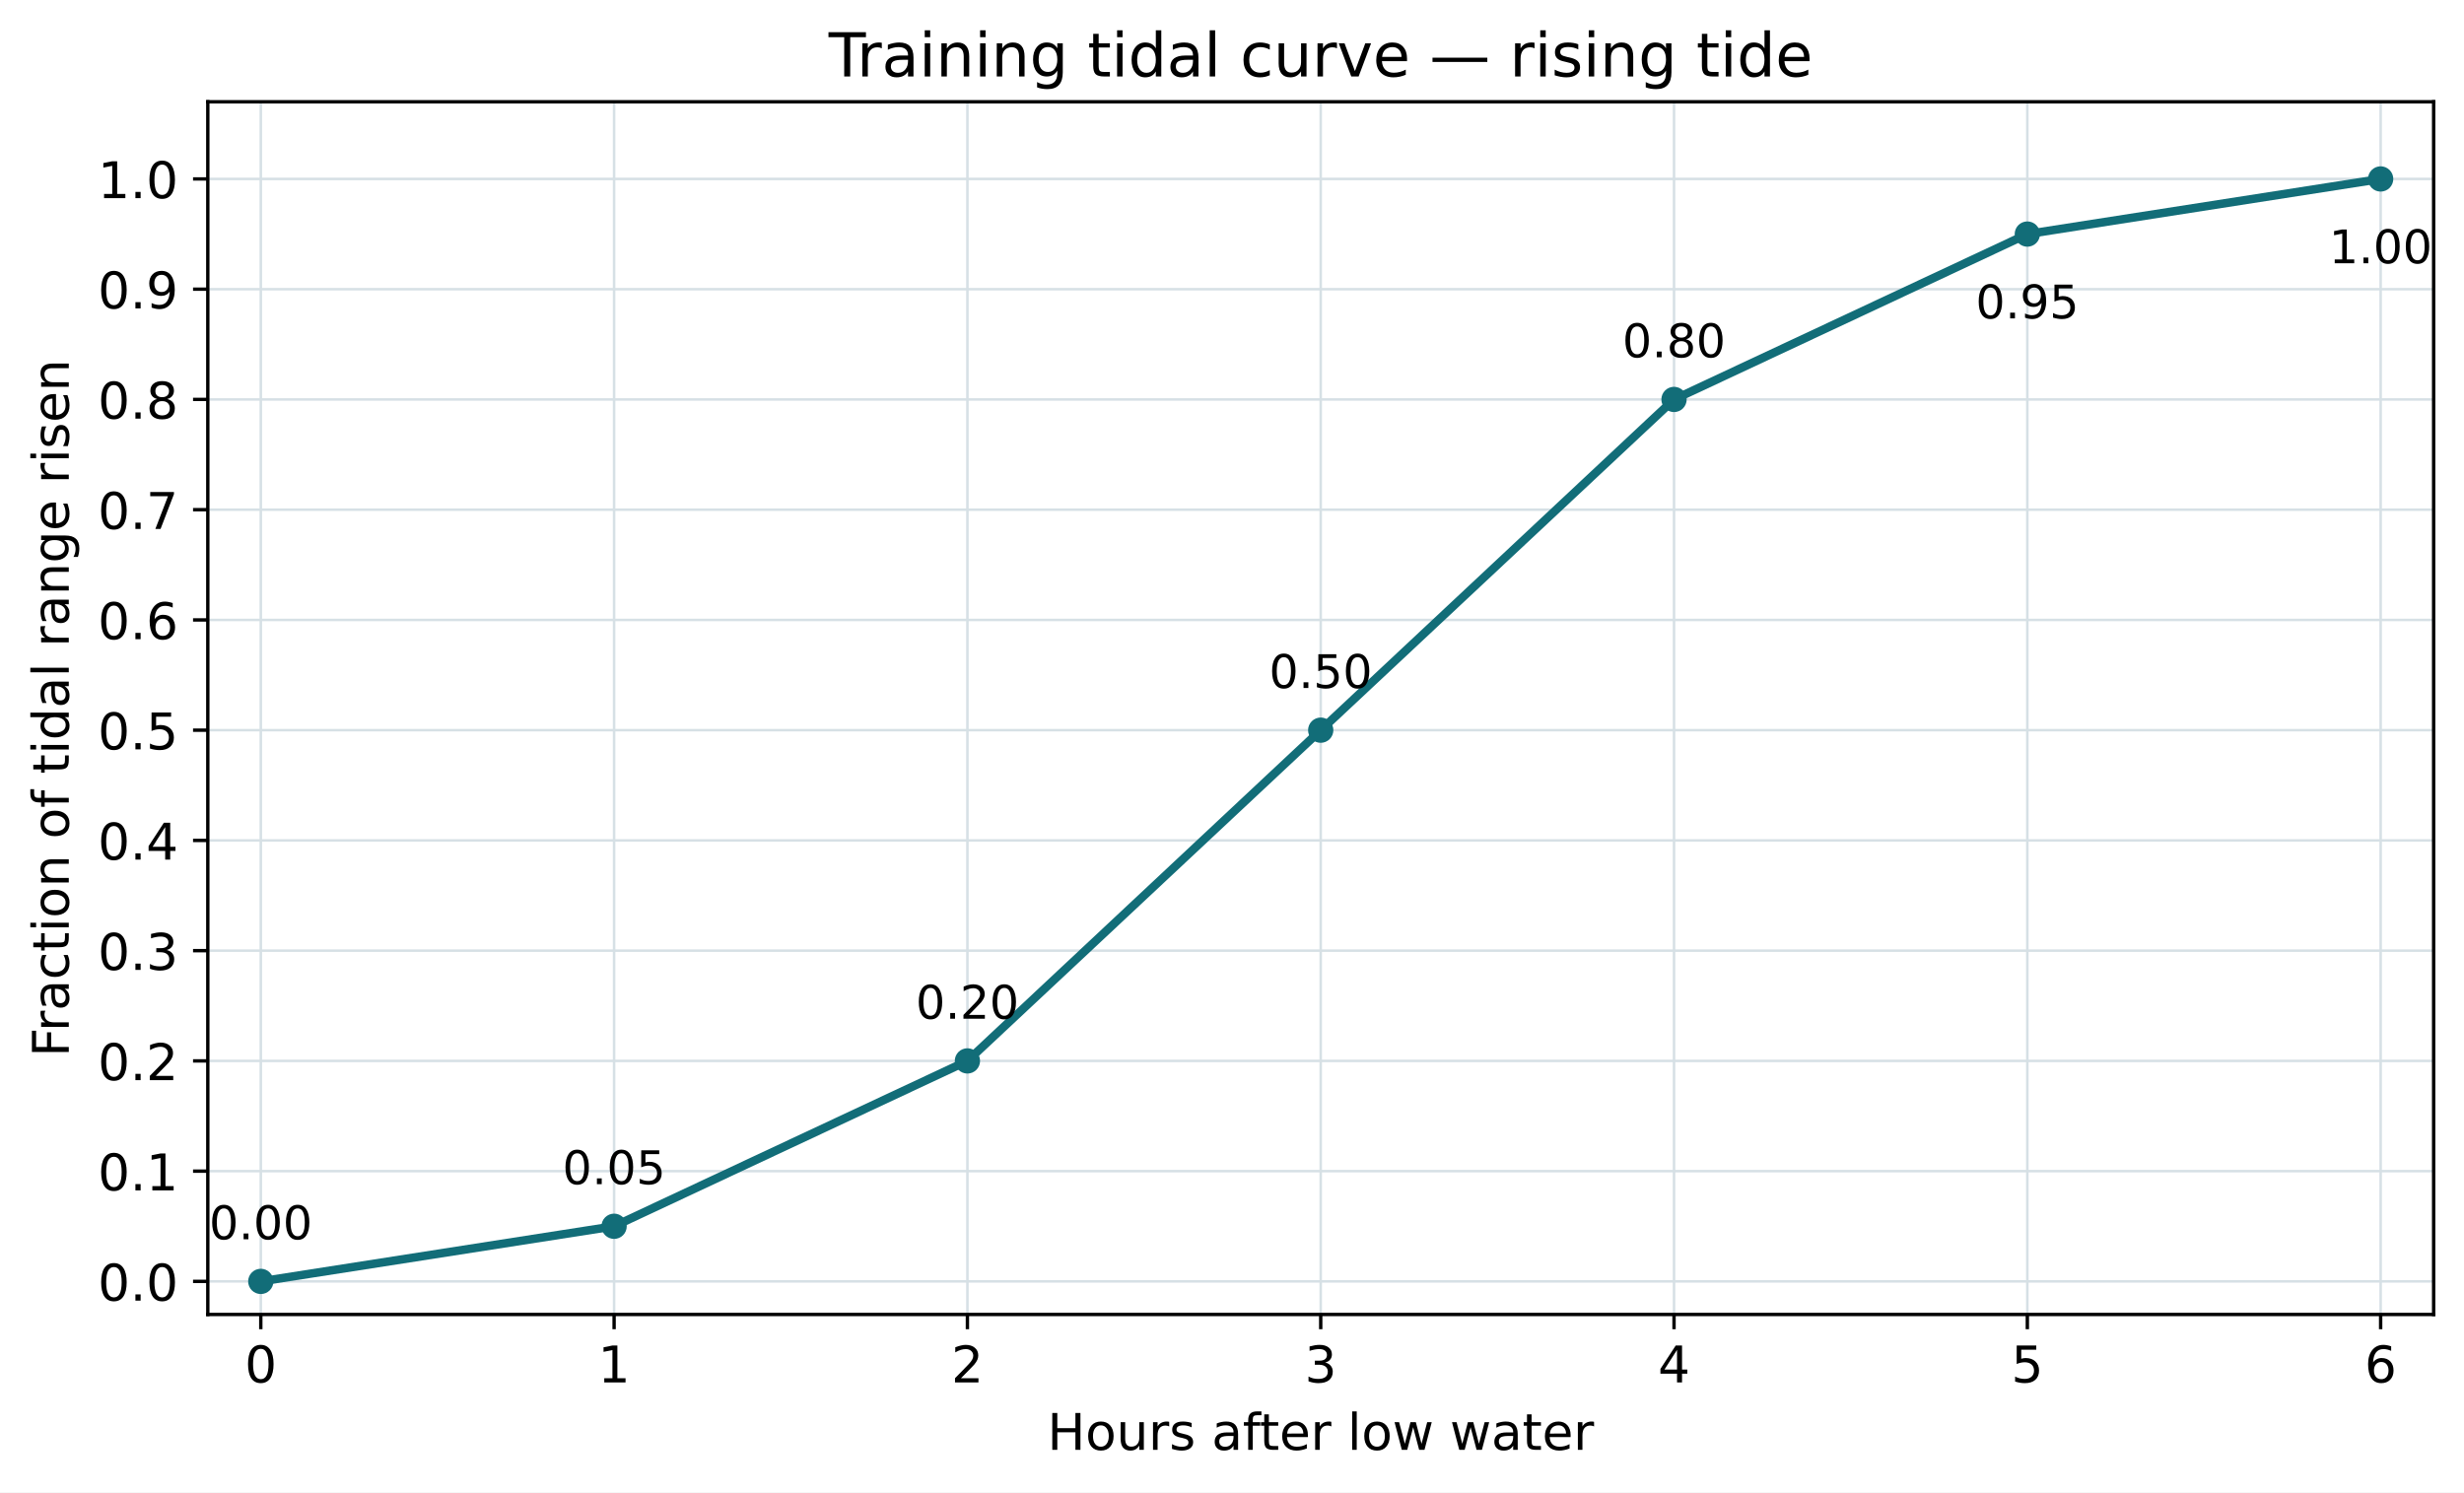
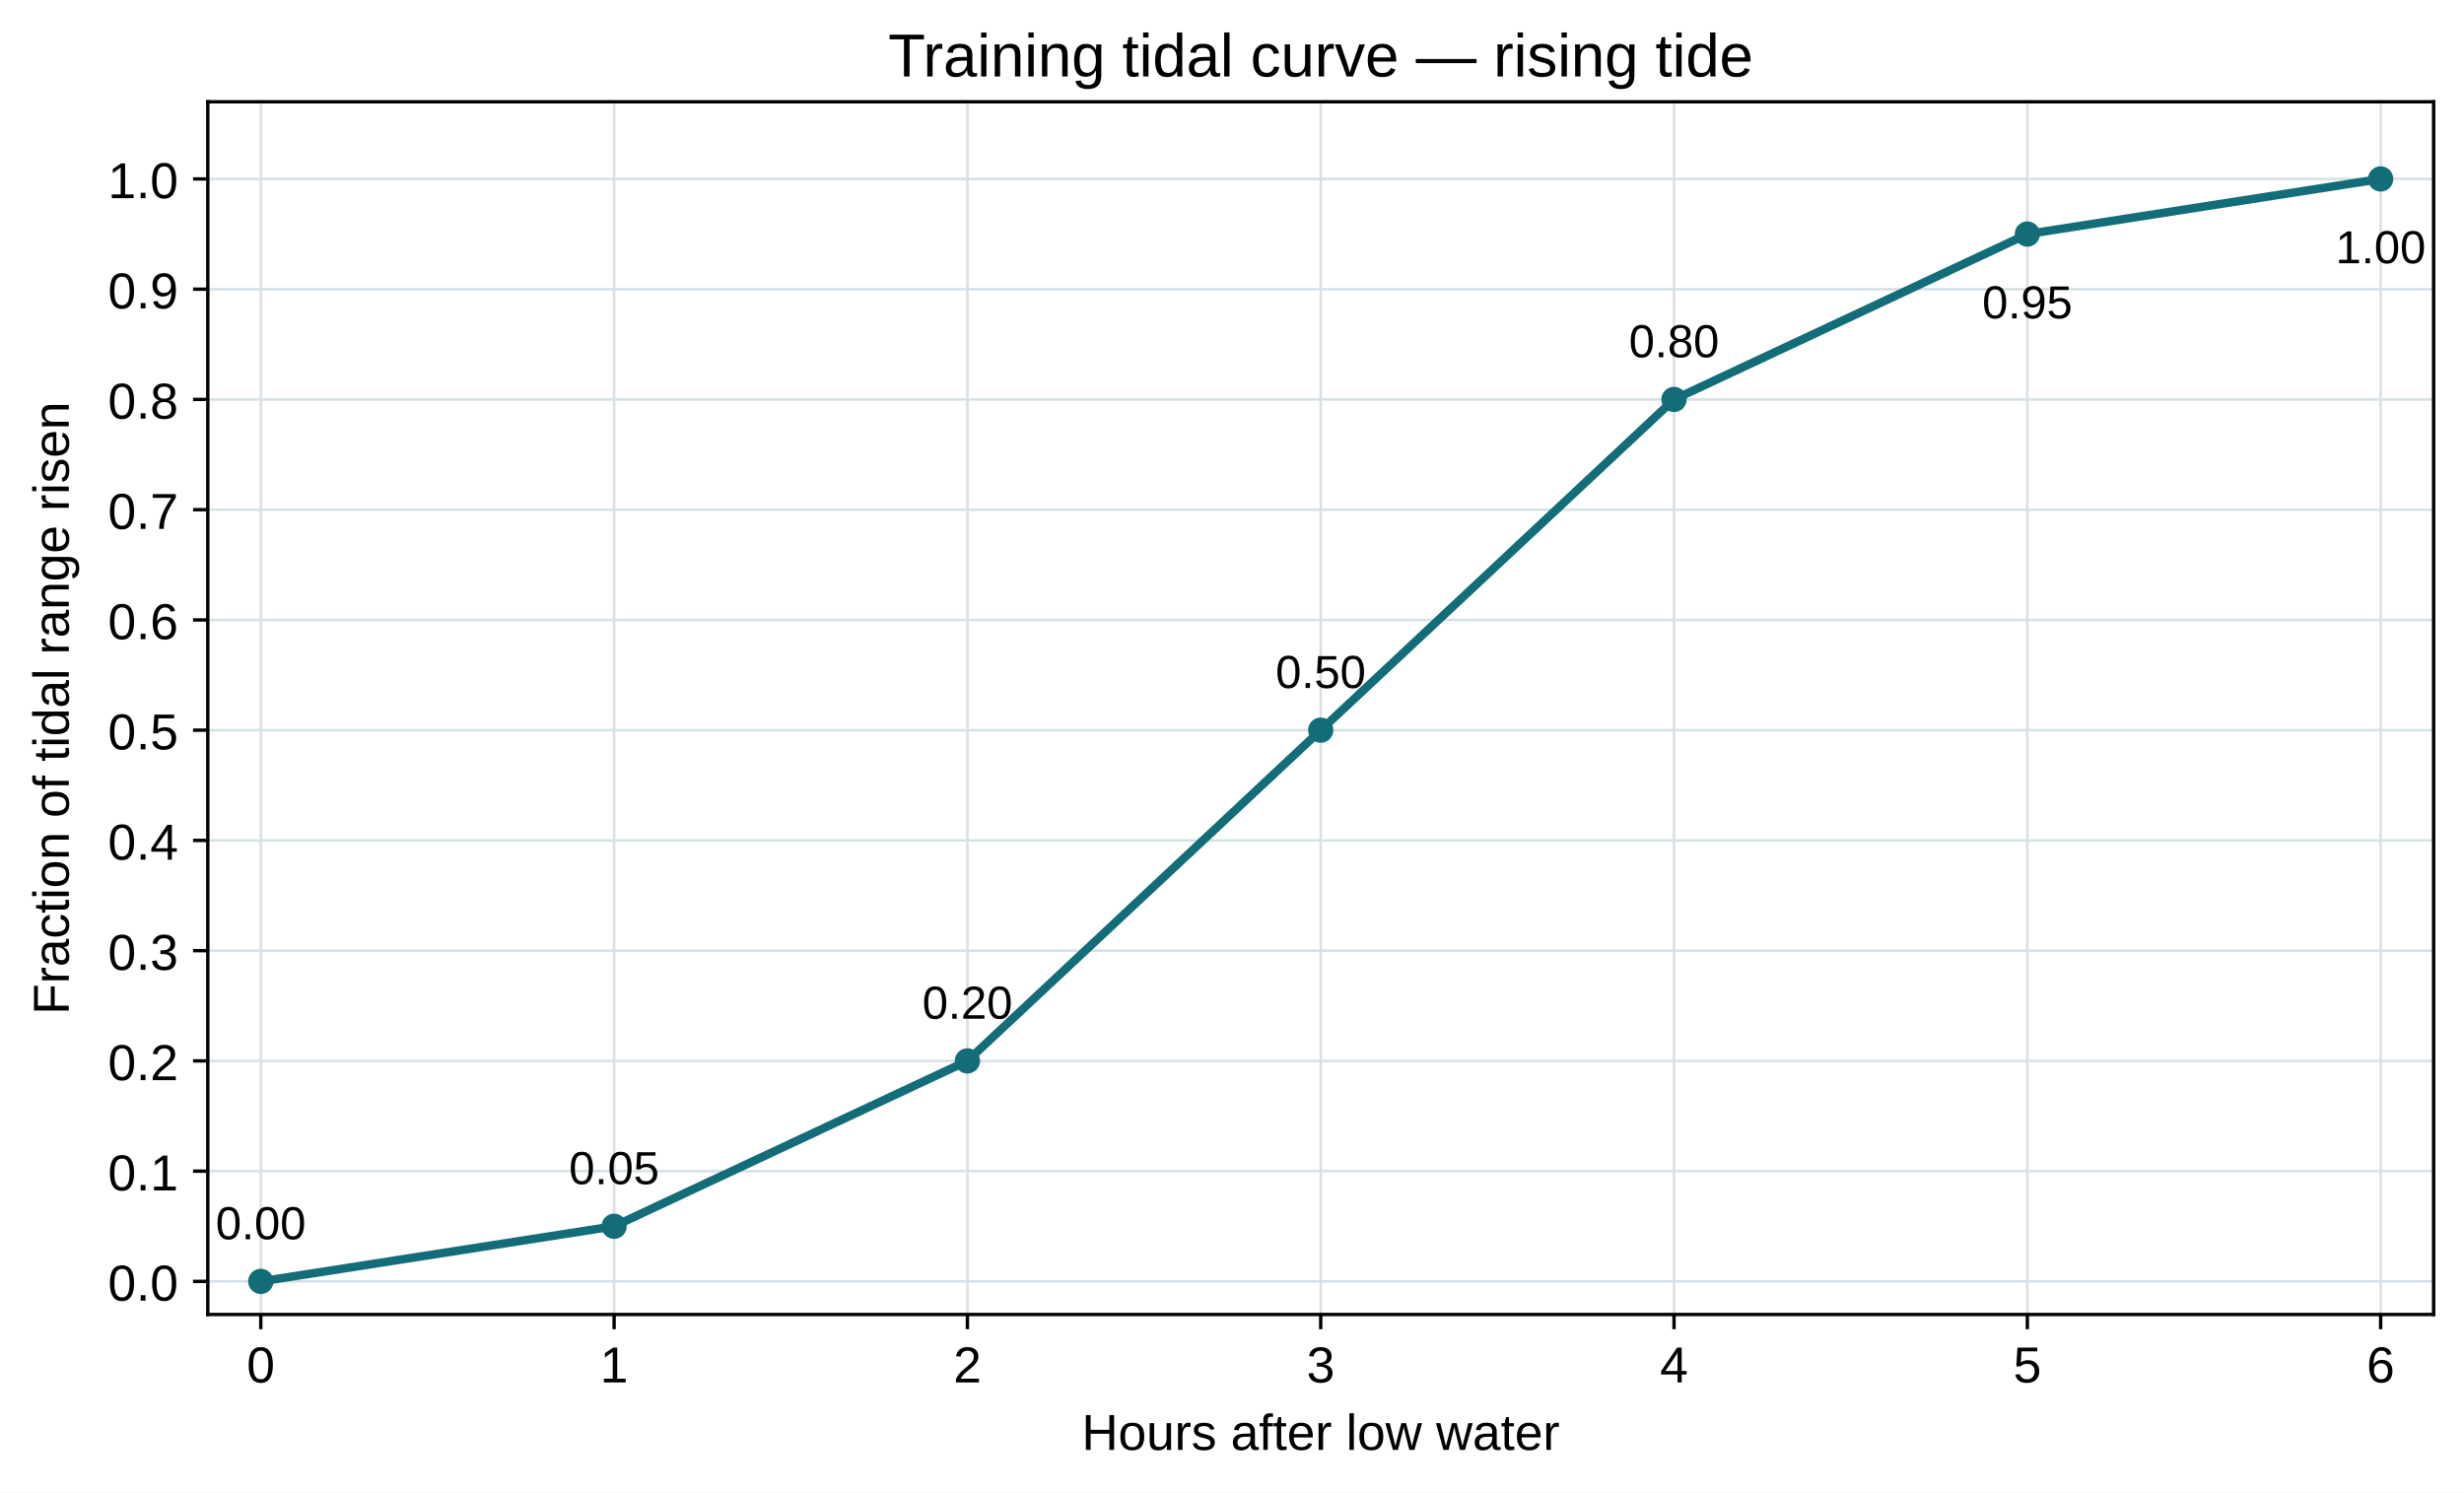
<svg xmlns="http://www.w3.org/2000/svg" xmlns:xlink="http://www.w3.org/1999/xlink" width="584.4pt" height="354pt" viewBox="0 0 584.4 354" version="1.1">
  <defs>
    <style type="text/css">*{stroke-linejoin: round; stroke-linecap: butt}</style>
  </defs>
  <g id="figure_1">
    <g id="patch_1">
      <path d="M 0 354  L 584.4 354  L 584.4 0  L 0 0  z " style="fill: #ffffff" />
    </g>
    <g id="axes_1">
      <g id="patch_2">
        <path d="M 49.285 311.799  L 577.2 311.799  L 577.2 24.142  L 49.285 24.142  z " style="fill: #ffffff" />
      </g>
      <g id="matplotlib.axis_1">
        <g id="xtick_1">
          <g id="line2d_1">
            <path d="M 61.854 311.799  L 61.854 24.142  " clip-path="url(#p187933f88a)" style="fill: none; stroke: #d6e0e5; stroke-width: 0.6; stroke-linecap: square" />
          </g>
          <g id="line2d_2">
            <defs>
              <path id="m4ad93a200d" d="M 0 0  L 0 3.5  " style="stroke: #000000; stroke-width: 0.8" />
            </defs>
            <g>
              <use xlink:href="#m4ad93a200d" x="61.854" y="311.799" style="stroke: #000000; stroke-width: 0.8" />
            </g>
          </g>
          <g id="text_1">
-             <text style="font-size: 12px; font-family: 'DejaVu Sans'; text-anchor: middle" x="61.854" y="327.916" transform="rotate(-0 61.85409 327.9158)">0</text>
+             <text style="font-size: 12px; font-family: Arial, 'DejaVu Sans', sans-serif; text-anchor: middle" x="61.854" y="327.916" transform="rotate(-0 61.85409 327.9158)">0</text>
          </g>
        </g>
        <g id="xtick_2">
          <g id="line2d_3">
            <path d="M 145.65 311.799  L 145.65 24.142  " clip-path="url(#p187933f88a)" style="fill: none; stroke: #d6e0e5; stroke-width: 0.6; stroke-linecap: square" />
          </g>
          <g id="line2d_4">
            <g>
              <use xlink:href="#m4ad93a200d" x="145.65" y="311.799" style="stroke: #000000; stroke-width: 0.8" />
            </g>
          </g>
          <g id="text_2">
-             <text style="font-size: 12px; font-family: 'DejaVu Sans'; text-anchor: middle" x="145.65" y="327.916" transform="rotate(-0 145.6501 327.9158)">1</text>
+             <text style="font-size: 12px; font-family: Arial, 'DejaVu Sans', sans-serif; text-anchor: middle" x="145.65" y="327.916" transform="rotate(-0 145.6501 327.9158)">1</text>
          </g>
        </g>
        <g id="xtick_3">
          <g id="line2d_5">
            <path d="M 229.446 311.799  L 229.446 24.142  " clip-path="url(#p187933f88a)" style="fill: none; stroke: #d6e0e5; stroke-width: 0.6; stroke-linecap: square" />
          </g>
          <g id="line2d_6">
            <g>
              <use xlink:href="#m4ad93a200d" x="229.446" y="311.799" style="stroke: #000000; stroke-width: 0.8" />
            </g>
          </g>
          <g id="text_3">
-             <text style="font-size: 12px; font-family: 'DejaVu Sans'; text-anchor: middle" x="229.446" y="327.916" transform="rotate(-0 229.4461 327.9158)">2</text>
+             <text style="font-size: 12px; font-family: Arial, 'DejaVu Sans', sans-serif; text-anchor: middle" x="229.446" y="327.916" transform="rotate(-0 229.4461 327.9158)">2</text>
          </g>
        </g>
        <g id="xtick_4">
          <g id="line2d_7">
            <path d="M 313.242 311.799  L 313.242 24.142  " clip-path="url(#p187933f88a)" style="fill: none; stroke: #d6e0e5; stroke-width: 0.6; stroke-linecap: square" />
          </g>
          <g id="line2d_8">
            <g>
              <use xlink:href="#m4ad93a200d" x="313.242" y="311.799" style="stroke: #000000; stroke-width: 0.8" />
            </g>
          </g>
          <g id="text_4">
-             <text style="font-size: 12px; font-family: 'DejaVu Sans'; text-anchor: middle" x="313.242" y="327.916" transform="rotate(-0 313.2421 327.9158)">3</text>
+             <text style="font-size: 12px; font-family: Arial, 'DejaVu Sans', sans-serif; text-anchor: middle" x="313.242" y="327.916" transform="rotate(-0 313.2421 327.9158)">3</text>
          </g>
        </g>
        <g id="xtick_5">
          <g id="line2d_9">
            <path d="M 397.038 311.799  L 397.038 24.142  " clip-path="url(#p187933f88a)" style="fill: none; stroke: #d6e0e5; stroke-width: 0.6; stroke-linecap: square" />
          </g>
          <g id="line2d_10">
            <g>
              <use xlink:href="#m4ad93a200d" x="397.038" y="311.799" style="stroke: #000000; stroke-width: 0.8" />
            </g>
          </g>
          <g id="text_5">
-             <text style="font-size: 12px; font-family: 'DejaVu Sans'; text-anchor: middle" x="397.038" y="327.916" transform="rotate(-0 397.0381 327.9158)">4</text>
+             <text style="font-size: 12px; font-family: Arial, 'DejaVu Sans', sans-serif; text-anchor: middle" x="397.038" y="327.916" transform="rotate(-0 397.0381 327.9158)">4</text>
          </g>
        </g>
        <g id="xtick_6">
          <g id="line2d_11">
            <path d="M 480.834 311.799  L 480.834 24.142  " clip-path="url(#p187933f88a)" style="fill: none; stroke: #d6e0e5; stroke-width: 0.6; stroke-linecap: square" />
          </g>
          <g id="line2d_12">
            <g>
              <use xlink:href="#m4ad93a200d" x="480.834" y="311.799" style="stroke: #000000; stroke-width: 0.8" />
            </g>
          </g>
          <g id="text_6">
-             <text style="font-size: 12px; font-family: 'DejaVu Sans'; text-anchor: middle" x="480.834" y="327.916" transform="rotate(-0 480.8341 327.9158)">5</text>
+             <text style="font-size: 12px; font-family: Arial, 'DejaVu Sans', sans-serif; text-anchor: middle" x="480.834" y="327.916" transform="rotate(-0 480.8341 327.9158)">5</text>
          </g>
        </g>
        <g id="xtick_7">
          <g id="line2d_13">
            <path d="M 564.63 311.799  L 564.63 24.142  " clip-path="url(#p187933f88a)" style="fill: none; stroke: #d6e0e5; stroke-width: 0.6; stroke-linecap: square" />
          </g>
          <g id="line2d_14">
            <g>
              <use xlink:href="#m4ad93a200d" x="564.63" y="311.799" style="stroke: #000000; stroke-width: 0.8" />
            </g>
          </g>
          <g id="text_7">
-             <text style="font-size: 12px; font-family: 'DejaVu Sans'; text-anchor: middle" x="564.63" y="327.916" transform="rotate(-0 564.6301 327.9158)">6</text>
+             <text style="font-size: 12px; font-family: Arial, 'DejaVu Sans', sans-serif; text-anchor: middle" x="564.63" y="327.916" transform="rotate(-0 564.6301 327.9158)">6</text>
          </g>
        </g>
        <g id="text_8">
-           <text style="font-size: 12px; font-family: 'DejaVu Sans'; text-anchor: middle" x="313.242" y="343.917" transform="rotate(-0 313.2421 343.9167)">Hours after low water</text>
+           <text style="font-size: 12px; font-family: Arial, 'DejaVu Sans', sans-serif; text-anchor: middle" x="313.242" y="343.917" transform="rotate(-0 313.2421 343.9167)">Hours after low water</text>
        </g>
      </g>
      <g id="matplotlib.axis_2">
        <g id="ytick_1">
          <g id="line2d_15">
            <path d="M 49.285 303.953  L 577.2 303.953  " clip-path="url(#p187933f88a)" style="fill: none; stroke: #d6e0e5; stroke-width: 0.6; stroke-linecap: square" />
          </g>
          <g id="line2d_16">
            <defs>
              <path id="m431f695ae6" d="M 0 0  L -3.5 0  " style="stroke: #000000; stroke-width: 0.8" />
            </defs>
            <g>
              <use xlink:href="#m431f695ae6" x="49.285" y="303.953" style="stroke: #000000; stroke-width: 0.8" />
            </g>
          </g>
          <g id="text_9">
-             <text style="font-size: 12px; font-family: 'DejaVu Sans'; text-anchor: end" x="42.285" y="308.512" transform="rotate(-0 42.28469 308.512)">0.0</text>
+             <text style="font-size: 12px; font-family: Arial, 'DejaVu Sans', sans-serif; text-anchor: end" x="42.285" y="308.512" transform="rotate(-0 42.28469 308.512)">0.0</text>
          </g>
        </g>
        <g id="ytick_2">
          <g id="line2d_17">
            <path d="M 49.285 277.803  L 577.2 277.803  " clip-path="url(#p187933f88a)" style="fill: none; stroke: #d6e0e5; stroke-width: 0.6; stroke-linecap: square" />
          </g>
          <g id="line2d_18">
            <g>
              <use xlink:href="#m431f695ae6" x="49.285" y="277.803" style="stroke: #000000; stroke-width: 0.8" />
            </g>
          </g>
          <g id="text_10">
-             <text style="font-size: 12px; font-family: 'DejaVu Sans'; text-anchor: end" x="42.285" y="282.361" transform="rotate(-0 42.28469 282.3614)">0.1</text>
+             <text style="font-size: 12px; font-family: Arial, 'DejaVu Sans', sans-serif; text-anchor: end" x="42.285" y="282.361" transform="rotate(-0 42.28469 282.3614)">0.1</text>
          </g>
        </g>
        <g id="ytick_3">
          <g id="line2d_19">
            <path d="M 49.285 251.652  L 577.2 251.652  " clip-path="url(#p187933f88a)" style="fill: none; stroke: #d6e0e5; stroke-width: 0.6; stroke-linecap: square" />
          </g>
          <g id="line2d_20">
            <g>
              <use xlink:href="#m431f695ae6" x="49.285" y="251.652" style="stroke: #000000; stroke-width: 0.8" />
            </g>
          </g>
          <g id="text_11">
-             <text style="font-size: 12px; font-family: 'DejaVu Sans'; text-anchor: end" x="42.285" y="256.211" transform="rotate(-0 42.28469 256.2107)">0.2</text>
+             <text style="font-size: 12px; font-family: Arial, 'DejaVu Sans', sans-serif; text-anchor: end" x="42.285" y="256.211" transform="rotate(-0 42.28469 256.2107)">0.2</text>
          </g>
        </g>
        <g id="ytick_4">
          <g id="line2d_21">
            <path d="M 49.285 225.502  L 577.2 225.502  " clip-path="url(#p187933f88a)" style="fill: none; stroke: #d6e0e5; stroke-width: 0.6; stroke-linecap: square" />
          </g>
          <g id="line2d_22">
            <g>
              <use xlink:href="#m431f695ae6" x="49.285" y="225.502" style="stroke: #000000; stroke-width: 0.8" />
            </g>
          </g>
          <g id="text_12">
-             <text style="font-size: 12px; font-family: 'DejaVu Sans'; text-anchor: end" x="42.285" y="230.06" transform="rotate(-0 42.28469 230.0601)">0.3</text>
+             <text style="font-size: 12px; font-family: Arial, 'DejaVu Sans', sans-serif; text-anchor: end" x="42.285" y="230.06" transform="rotate(-0 42.28469 230.0601)">0.3</text>
          </g>
        </g>
        <g id="ytick_5">
          <g id="line2d_23">
            <path d="M 49.285 199.351  L 577.2 199.351  " clip-path="url(#p187933f88a)" style="fill: none; stroke: #d6e0e5; stroke-width: 0.6; stroke-linecap: square" />
          </g>
          <g id="line2d_24">
            <g>
              <use xlink:href="#m431f695ae6" x="49.285" y="199.351" style="stroke: #000000; stroke-width: 0.8" />
            </g>
          </g>
          <g id="text_13">
-             <text style="font-size: 12px; font-family: 'DejaVu Sans'; text-anchor: end" x="42.285" y="203.91" transform="rotate(-0 42.28469 203.9095)">0.4</text>
+             <text style="font-size: 12px; font-family: Arial, 'DejaVu Sans', sans-serif; text-anchor: end" x="42.285" y="203.91" transform="rotate(-0 42.28469 203.9095)">0.4</text>
          </g>
        </g>
        <g id="ytick_6">
          <g id="line2d_25">
            <path d="M 49.285 173.2  L 577.2 173.2  " clip-path="url(#p187933f88a)" style="fill: none; stroke: #d6e0e5; stroke-width: 0.6; stroke-linecap: square" />
          </g>
          <g id="line2d_26">
            <g>
              <use xlink:href="#m431f695ae6" x="49.285" y="173.2" style="stroke: #000000; stroke-width: 0.8" />
            </g>
          </g>
          <g id="text_14">
-             <text style="font-size: 12px; font-family: 'DejaVu Sans'; text-anchor: end" x="42.285" y="177.759" transform="rotate(-0 42.28469 177.7589)">0.5</text>
+             <text style="font-size: 12px; font-family: Arial, 'DejaVu Sans', sans-serif; text-anchor: end" x="42.285" y="177.759" transform="rotate(-0 42.28469 177.7589)">0.5</text>
          </g>
        </g>
        <g id="ytick_7">
          <g id="line2d_27">
            <path d="M 49.285 147.05  L 577.2 147.05  " clip-path="url(#p187933f88a)" style="fill: none; stroke: #d6e0e5; stroke-width: 0.6; stroke-linecap: square" />
          </g>
          <g id="line2d_28">
            <g>
              <use xlink:href="#m431f695ae6" x="49.285" y="147.05" style="stroke: #000000; stroke-width: 0.8" />
            </g>
          </g>
          <g id="text_15">
-             <text style="font-size: 12px; font-family: 'DejaVu Sans'; text-anchor: end" x="42.285" y="151.608" transform="rotate(-0 42.28469 151.6083)">0.6</text>
+             <text style="font-size: 12px; font-family: Arial, 'DejaVu Sans', sans-serif; text-anchor: end" x="42.285" y="151.608" transform="rotate(-0 42.28469 151.6083)">0.6</text>
          </g>
        </g>
        <g id="ytick_8">
          <g id="line2d_29">
            <path d="M 49.285 120.899  L 577.2 120.899  " clip-path="url(#p187933f88a)" style="fill: none; stroke: #d6e0e5; stroke-width: 0.6; stroke-linecap: square" />
          </g>
          <g id="line2d_30">
            <g>
              <use xlink:href="#m431f695ae6" x="49.285" y="120.899" style="stroke: #000000; stroke-width: 0.8" />
            </g>
          </g>
          <g id="text_16">
-             <text style="font-size: 12px; font-family: 'DejaVu Sans'; text-anchor: end" x="42.285" y="125.458" transform="rotate(-0 42.28469 125.4576)">0.7</text>
+             <text style="font-size: 12px; font-family: Arial, 'DejaVu Sans', sans-serif; text-anchor: end" x="42.285" y="125.458" transform="rotate(-0 42.28469 125.4576)">0.7</text>
          </g>
        </g>
        <g id="ytick_9">
          <g id="line2d_31">
            <path d="M 49.285 94.748  L 577.2 94.748  " clip-path="url(#p187933f88a)" style="fill: none; stroke: #d6e0e5; stroke-width: 0.6; stroke-linecap: square" />
          </g>
          <g id="line2d_32">
            <g>
              <use xlink:href="#m431f695ae6" x="49.285" y="94.748" style="stroke: #000000; stroke-width: 0.8" />
            </g>
          </g>
          <g id="text_17">
-             <text style="font-size: 12px; font-family: 'DejaVu Sans'; text-anchor: end" x="42.285" y="99.307" transform="rotate(-0 42.28469 99.30702)">0.8</text>
+             <text style="font-size: 12px; font-family: Arial, 'DejaVu Sans', sans-serif; text-anchor: end" x="42.285" y="99.307" transform="rotate(-0 42.28469 99.30702)">0.8</text>
          </g>
        </g>
        <g id="ytick_10">
          <g id="line2d_33">
            <path d="M 49.285 68.598  L 577.2 68.598  " clip-path="url(#p187933f88a)" style="fill: none; stroke: #d6e0e5; stroke-width: 0.6; stroke-linecap: square" />
          </g>
          <g id="line2d_34">
            <g>
              <use xlink:href="#m431f695ae6" x="49.285" y="68.598" style="stroke: #000000; stroke-width: 0.8" />
            </g>
          </g>
          <g id="text_18">
-             <text style="font-size: 12px; font-family: 'DejaVu Sans'; text-anchor: end" x="42.285" y="73.156" transform="rotate(-0 42.28469 73.1564)">0.9</text>
+             <text style="font-size: 12px; font-family: Arial, 'DejaVu Sans', sans-serif; text-anchor: end" x="42.285" y="73.156" transform="rotate(-0 42.28469 73.1564)">0.9</text>
          </g>
        </g>
        <g id="ytick_11">
          <g id="line2d_35">
            <path d="M 49.285 42.447  L 577.2 42.447  " clip-path="url(#p187933f88a)" style="fill: none; stroke: #d6e0e5; stroke-width: 0.6; stroke-linecap: square" />
          </g>
          <g id="line2d_36">
            <g>
              <use xlink:href="#m431f695ae6" x="49.285" y="42.447" style="stroke: #000000; stroke-width: 0.8" />
            </g>
          </g>
          <g id="text_19">
-             <text style="font-size: 12px; font-family: 'DejaVu Sans'; text-anchor: end" x="42.285" y="47.006" transform="rotate(-0 42.28469 47.00578)">1.0</text>
+             <text style="font-size: 12px; font-family: Arial, 'DejaVu Sans', sans-serif; text-anchor: end" x="42.285" y="47.006" transform="rotate(-0 42.28469 47.00578)">1.0</text>
          </g>
        </g>
        <g id="text_20">
-           <text style="font-size: 12px; font-family: 'DejaVu Sans'; text-anchor: middle" x="16.318" y="167.97" transform="rotate(-90 16.31812 167.9702)">Fraction of tidal range risen</text>
+           <text style="font-size: 12px; font-family: Arial, 'DejaVu Sans', sans-serif; text-anchor: middle" x="16.318" y="167.97" transform="rotate(-90 16.31812 167.9702)">Fraction of tidal range risen</text>
        </g>
      </g>
      <g id="line2d_37">
        <path d="M 61.854 303.953  L 145.65 290.878  L 229.446 251.652  L 313.242 173.2  L 397.038 94.748  L 480.834 55.522  L 564.63 42.447  " clip-path="url(#p187933f88a)" style="fill: none; stroke: #126d78; stroke-width: 2; stroke-linecap: square" />
        <defs>
          <path id="mf7bdaf5d85" d="M 0 2.5  C 0.663 2.5 1.299 2.237 1.768 1.768  C 2.237 1.299 2.5 0.663 2.5 0  C 2.5 -0.663 2.237 -1.299 1.768 -1.768  C 1.299 -2.237 0.663 -2.5 0 -2.5  C -0.663 -2.5 -1.299 -2.237 -1.768 -1.768  C -2.237 -1.299 -2.5 -0.663 -2.5 0  C -2.5 0.663 -2.237 1.299 -1.768 1.768  C -1.299 2.237 -0.663 2.5 0 2.5  z " style="stroke: #126d78" />
        </defs>
        <g clip-path="url(#p187933f88a)">
          <use xlink:href="#mf7bdaf5d85" x="61.854" y="303.953" style="fill: #126d78; stroke: #126d78" />
          <use xlink:href="#mf7bdaf5d85" x="145.65" y="290.878" style="fill: #126d78; stroke: #126d78" />
          <use xlink:href="#mf7bdaf5d85" x="229.446" y="251.652" style="fill: #126d78; stroke: #126d78" />
          <use xlink:href="#mf7bdaf5d85" x="313.242" y="173.2" style="fill: #126d78; stroke: #126d78" />
          <use xlink:href="#mf7bdaf5d85" x="397.038" y="94.748" style="fill: #126d78; stroke: #126d78" />
          <use xlink:href="#mf7bdaf5d85" x="480.834" y="55.522" style="fill: #126d78; stroke: #126d78" />
          <use xlink:href="#mf7bdaf5d85" x="564.63" y="42.447" style="fill: #126d78; stroke: #126d78" />
        </g>
      </g>
      <g id="patch_3">
        <path d="M 49.285 311.799  L 49.285 24.142  " style="fill: none; stroke: #000000; stroke-width: 0.8; stroke-linejoin: miter; stroke-linecap: square" />
      </g>
      <g id="patch_4">
        <path d="M 577.2 311.799  L 577.2 24.142  " style="fill: none; stroke: #000000; stroke-width: 0.8; stroke-linejoin: miter; stroke-linecap: square" />
      </g>
      <g id="patch_5">
        <path d="M 49.285 311.799  L 577.2 311.799  " style="fill: none; stroke: #000000; stroke-width: 0.8; stroke-linejoin: miter; stroke-linecap: square" />
      </g>
      <g id="patch_6">
        <path d="M 49.285 24.142  L 577.2 24.142  " style="fill: none; stroke: #000000; stroke-width: 0.8; stroke-linejoin: miter; stroke-linecap: square" />
      </g>
      <g id="text_21">
-         <text style="font-size: 11px; font-family: 'DejaVu Sans'; text-anchor: middle" x="61.854" y="293.953" transform="rotate(-0 61.85409 293.9534)">0.00</text>
+         <text style="font-size: 11px; font-family: Arial, 'DejaVu Sans', sans-serif; text-anchor: middle" x="61.854" y="293.953" transform="rotate(-0 61.85409 293.9534)">0.00</text>
      </g>
      <g id="text_22">
-         <text style="font-size: 11px; font-family: 'DejaVu Sans'; text-anchor: middle" x="145.65" y="280.878" transform="rotate(-0 145.6501 280.8781)">0.05</text>
+         <text style="font-size: 11px; font-family: Arial, 'DejaVu Sans', sans-serif; text-anchor: middle" x="145.65" y="280.878" transform="rotate(-0 145.6501 280.8781)">0.05</text>
      </g>
      <g id="text_23">
-         <text style="font-size: 11px; font-family: 'DejaVu Sans'; text-anchor: middle" x="229.446" y="241.652" transform="rotate(-0 229.4461 241.6522)">0.20</text>
+         <text style="font-size: 11px; font-family: Arial, 'DejaVu Sans', sans-serif; text-anchor: middle" x="229.446" y="241.652" transform="rotate(-0 229.4461 241.6522)">0.20</text>
      </g>
      <g id="text_24">
-         <text style="font-size: 11px; font-family: 'DejaVu Sans'; text-anchor: middle" x="313.242" y="163.2" transform="rotate(-0 313.2421 163.2003)">0.50</text>
+         <text style="font-size: 11px; font-family: Arial, 'DejaVu Sans', sans-serif; text-anchor: middle" x="313.242" y="163.2" transform="rotate(-0 313.2421 163.2003)">0.50</text>
      </g>
      <g id="text_25">
-         <text style="font-size: 11px; font-family: 'DejaVu Sans'; text-anchor: middle" x="397.038" y="84.748" transform="rotate(-0 397.0381 84.74843)">0.80</text>
+         <text style="font-size: 11px; font-family: Arial, 'DejaVu Sans', sans-serif; text-anchor: middle" x="397.038" y="84.748" transform="rotate(-0 397.0381 84.74843)">0.80</text>
      </g>
      <g id="text_26">
-         <text style="font-size: 11px; font-family: 'DejaVu Sans'; text-anchor: middle" x="480.834" y="75.522" transform="rotate(-0 480.8341 75.5225)">0.95</text>
+         <text style="font-size: 11px; font-family: Arial, 'DejaVu Sans', sans-serif; text-anchor: middle" x="480.834" y="75.522" transform="rotate(-0 480.8341 75.5225)">0.95</text>
      </g>
      <g id="text_27">
-         <text style="font-size: 11px; font-family: 'DejaVu Sans'; text-anchor: middle" x="564.63" y="62.447" transform="rotate(-0 564.6301 62.44718)">1.00</text>
+         <text style="font-size: 11px; font-family: Arial, 'DejaVu Sans', sans-serif; text-anchor: middle" x="564.63" y="62.447" transform="rotate(-0 564.6301 62.44718)">1.00</text>
      </g>
      <g id="text_28">
-         <text style="font-size: 14.4px; font-family: 'DejaVu Sans'; text-anchor: middle" x="313.242" y="18.142" transform="rotate(-0 313.2421 18.14175)">Training tidal curve — rising tide</text>
+         <text style="font-size: 14.4px; font-family: Arial, 'DejaVu Sans', sans-serif; text-anchor: middle" x="313.242" y="18.142" transform="rotate(-0 313.2421 18.14175)">Training tidal curve — rising tide</text>
      </g>
    </g>
  </g>
  <defs>
    <clipPath id="p187933f88a">
      <rect x="49.285" y="24.142" width="527.915" height="287.657" />
    </clipPath>
  </defs>
</svg>
